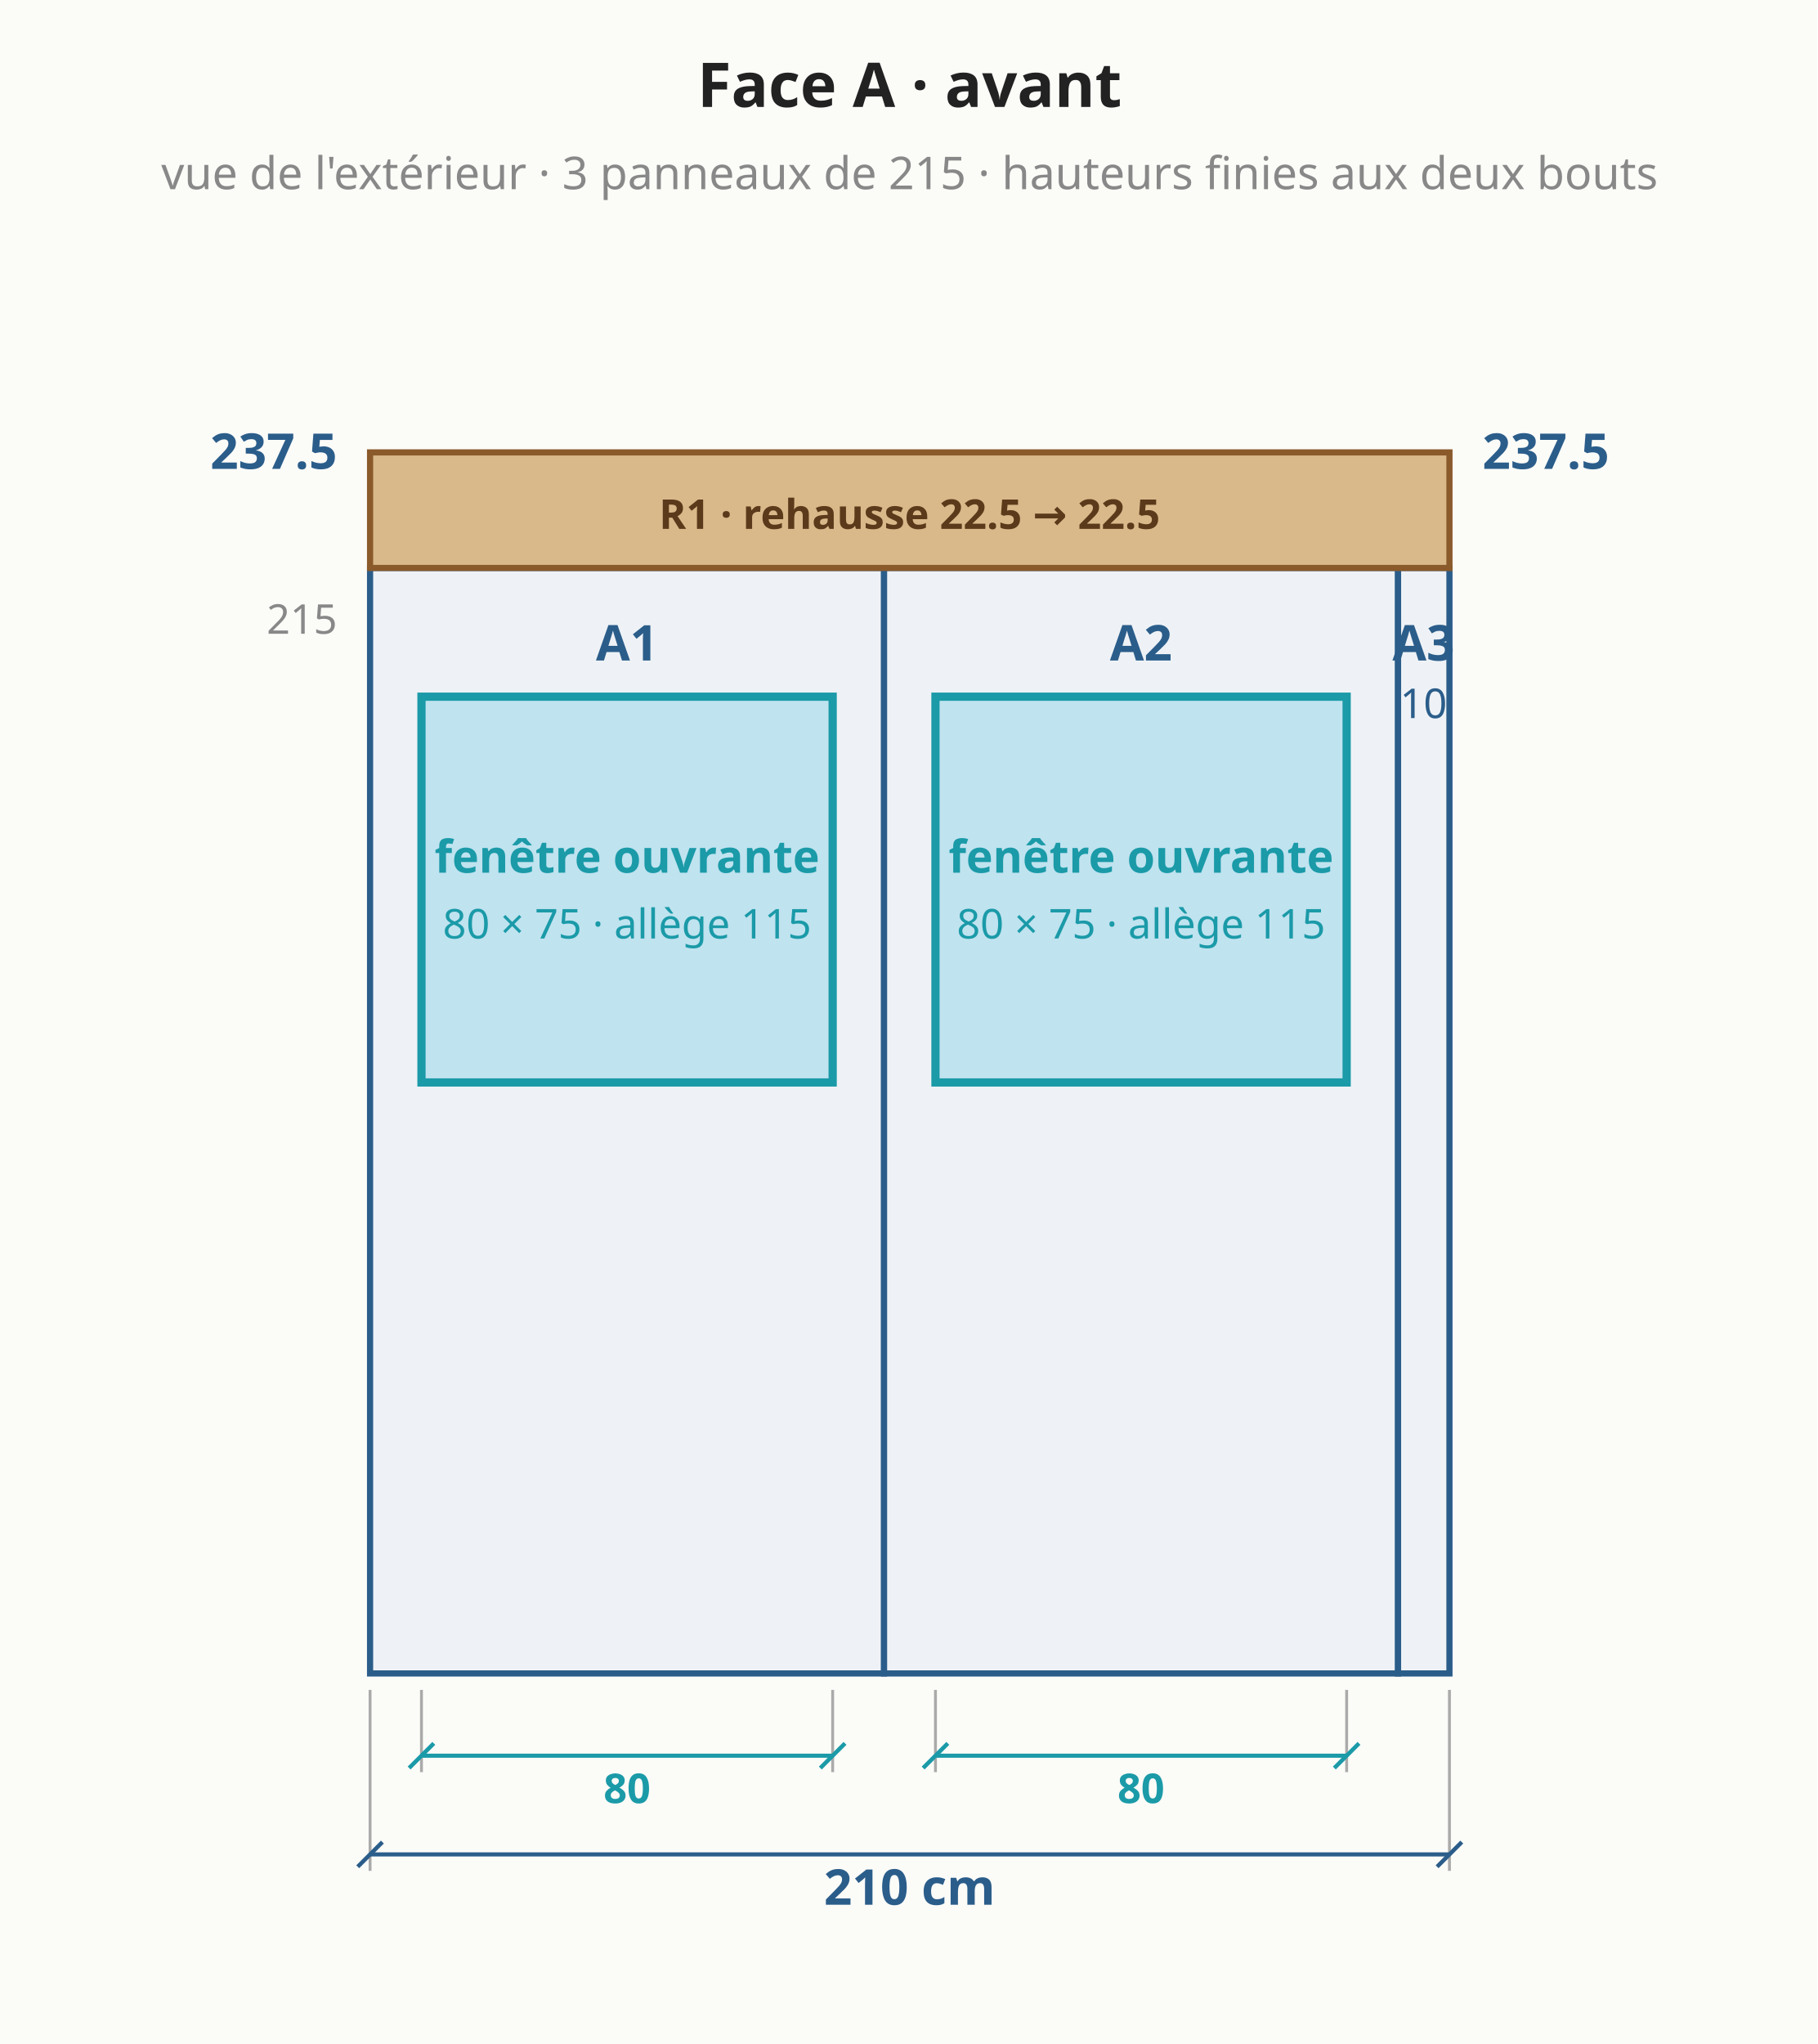
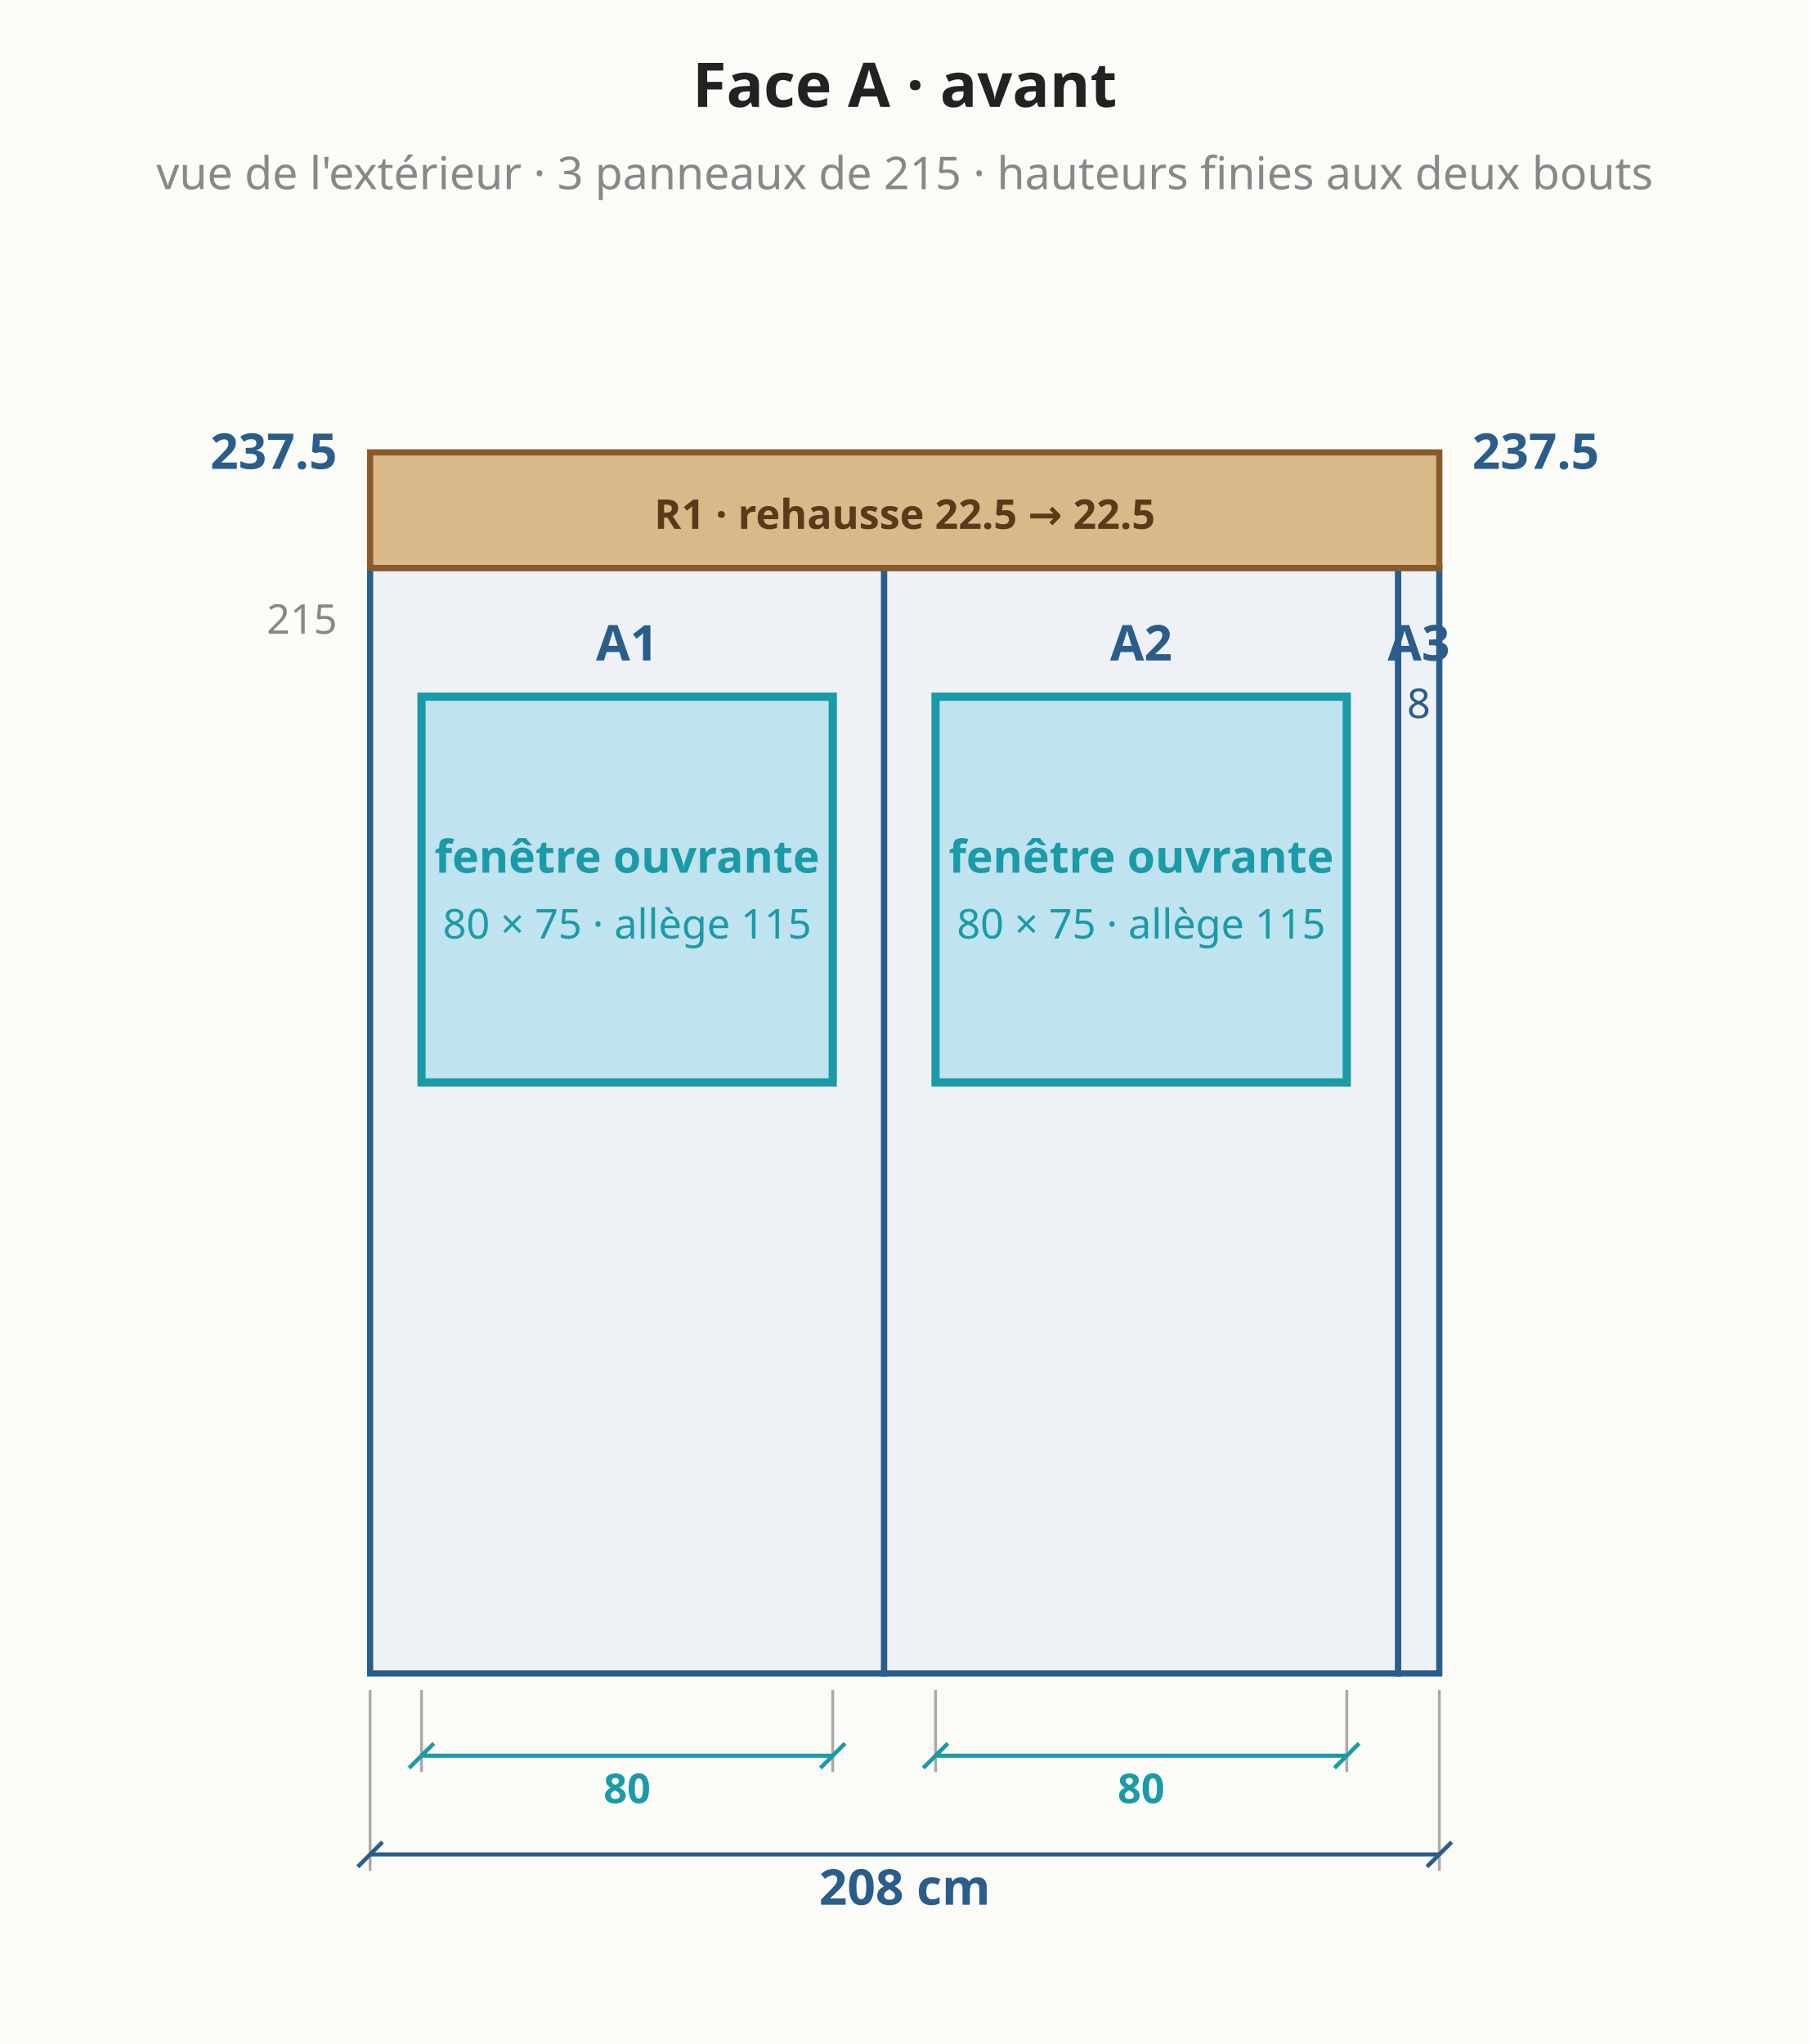
- <svg xmlns="http://www.w3.org/2000/svg" viewBox="0 0 442 497" font-family="system-ui,sans-serif" font-size="13">
-   <rect width="442" height="497" fill="#fbfbf8" />
+ <svg xmlns="http://www.w3.org/2000/svg" viewBox="0 0 440 497" font-family="system-ui,sans-serif" font-size="13">
+   <rect width="440" height="497" fill="#fbfbf8" />
  <polygon points="90.0,406.9 215.0,406.9 215.0,138.1 90.0,138.1" fill="#eef2f6" stroke="#2b5d8a" stroke-width="1.5" />
  <text x="152.5" y="160.6" text-anchor="middle" fill="#2b5d8a" font-size="12" font-weight="bold">A1</text>
  <polygon points="215.0,406.9 340.0,406.9 340.0,138.1 215.0,138.1" fill="#eef2f6" stroke="#2b5d8a" stroke-width="1.5" />
  <text x="277.5" y="160.6" text-anchor="middle" fill="#2b5d8a" font-size="12" font-weight="bold">A2</text>
-   <polygon points="340.0,406.9 352.5,406.9 352.5,138.1 340.0,138.1" fill="#eef2f6" stroke="#2b5d8a" stroke-width="1.5" />
-   <text x="346.2" y="160.6" text-anchor="middle" fill="#2b5d8a" font-size="12" font-weight="bold">A3</text>
-   <text x="346.2" y="174.6" text-anchor="middle" fill="#2b5d8a" font-size="10" font-weight="normal">10</text>
-   <polygon points="90.0,138.1 352.5,138.1 352.5,110.0 90.0,110.0" fill="#d9b98a" stroke="#8a5a2b" stroke-width="1.5" />
-   <text x="221.2" y="128.6" text-anchor="middle" fill="#5a3a1a" font-size="10" font-weight="bold">R1 · rehausse 22.5 → 22.5</text>
+   <polygon points="340.0,406.9 350.0,406.9 350.0,138.1 340.0,138.1" fill="#eef2f6" stroke="#2b5d8a" stroke-width="1.5" />
+   <text x="345.0" y="160.6" text-anchor="middle" fill="#2b5d8a" font-size="12" font-weight="bold">A3</text>
+   <text x="345.0" y="174.6" text-anchor="middle" fill="#2b5d8a" font-size="10" font-weight="normal">8</text>
+   <polygon points="90.0,138.1 350.0,138.1 350.0,110.0 90.0,110.0" fill="#d9b98a" stroke="#8a5a2b" stroke-width="1.5" />
+   <text x="220.0" y="128.6" text-anchor="middle" fill="#5a3a1a" font-size="10" font-weight="bold">R1 · rehausse 22.5 → 22.5</text>
  <rect x="102.5" y="169.4" width="100.0" height="93.8" fill="#bfe3ef" stroke="#1b9aa8" stroke-width="2" />
  <text x="152.5" y="212.2" text-anchor="middle" fill="#1b9aa8" font-size="11" font-weight="bold">fenêtre ouvrante</text>
  <text x="152.5" y="228.2" text-anchor="middle" fill="#1b9aa8" font-size="10" font-weight="normal">80 × 75 · allège 115</text>
  <line x1="102.5" y1="410.9" x2="102.5" y2="430.9" stroke="#aaa" stroke-width="0.7" />
  <line x1="202.5" y1="410.9" x2="202.5" y2="430.9" stroke="#aaa" stroke-width="0.7" />
  <line x1="102.5" y1="426.9" x2="202.5" y2="426.9" stroke="#1b9aa8" stroke-width="1" />
  <line x1="99.5" y1="429.9" x2="105.5" y2="423.9" stroke="#1b9aa8" stroke-width="1" />
  <line x1="199.5" y1="429.9" x2="205.5" y2="423.9" stroke="#1b9aa8" stroke-width="1" />
  <text x="152.5" y="434.9" text-anchor="middle" dominant-baseline="middle" fill="#1b9aa8" font-size="10" font-weight="bold" transform="rotate(0.0 152.5 434.9)">80</text>
  <rect x="227.5" y="169.4" width="100.0" height="93.8" fill="#bfe3ef" stroke="#1b9aa8" stroke-width="2" />
  <text x="277.5" y="212.2" text-anchor="middle" fill="#1b9aa8" font-size="11" font-weight="bold">fenêtre ouvrante</text>
  <text x="277.5" y="228.2" text-anchor="middle" fill="#1b9aa8" font-size="10" font-weight="normal">80 × 75 · allège 115</text>
  <line x1="227.5" y1="410.9" x2="227.5" y2="430.9" stroke="#aaa" stroke-width="0.7" />
  <line x1="327.5" y1="410.9" x2="327.5" y2="430.9" stroke="#aaa" stroke-width="0.7" />
  <line x1="227.5" y1="426.9" x2="327.5" y2="426.9" stroke="#1b9aa8" stroke-width="1" />
  <line x1="224.5" y1="429.9" x2="230.5" y2="423.9" stroke="#1b9aa8" stroke-width="1" />
  <line x1="324.5" y1="429.9" x2="330.5" y2="423.9" stroke="#1b9aa8" stroke-width="1" />
  <text x="277.5" y="434.9" text-anchor="middle" dominant-baseline="middle" fill="#1b9aa8" font-size="10" font-weight="bold" transform="rotate(0.0 277.5 434.9)">80</text>
  <line x1="90.0" y1="410.9" x2="90.0" y2="454.9" stroke="#aaa" stroke-width="0.7" />
-   <line x1="352.5" y1="410.9" x2="352.5" y2="454.9" stroke="#aaa" stroke-width="0.7" />
-   <line x1="90.0" y1="450.9" x2="352.5" y2="450.9" stroke="#2b5d8a" stroke-width="1" />
+   <line x1="350.0" y1="410.9" x2="350.0" y2="454.9" stroke="#aaa" stroke-width="0.7" />
+   <line x1="90.0" y1="450.9" x2="350.0" y2="450.9" stroke="#2b5d8a" stroke-width="1" />
  <line x1="87.0" y1="453.9" x2="93.0" y2="447.9" stroke="#2b5d8a" stroke-width="1" />
-   <line x1="349.5" y1="453.9" x2="355.5" y2="447.9" stroke="#2b5d8a" stroke-width="1" />
-   <text x="221.2" y="458.9" text-anchor="middle" dominant-baseline="middle" fill="#2b5d8a" font-size="12" font-weight="bold" transform="rotate(0.0 221.2 458.9)">210 cm</text>
+   <line x1="347.0" y1="453.9" x2="353.0" y2="447.9" stroke="#2b5d8a" stroke-width="1" />
+   <text x="220.0" y="458.9" text-anchor="middle" dominant-baseline="middle" fill="#2b5d8a" font-size="12" font-weight="bold" transform="rotate(0.0 220.0 458.9)">208 cm</text>
  <text x="82.0" y="114.0" text-anchor="end" fill="#2b5d8a" font-size="12" font-weight="bold">237.5</text>
-   <text x="360.5" y="114.0" text-anchor="start" fill="#2b5d8a" font-size="12" font-weight="bold">237.5</text>
+   <text x="358.0" y="114.0" text-anchor="start" fill="#2b5d8a" font-size="12" font-weight="bold">237.5</text>
  <text x="82.0" y="154.1" text-anchor="end" fill="#888" font-size="10" font-weight="normal">215</text>
-   <text x="221.2" y="26.0" text-anchor="middle" fill="#222" font-size="15" font-weight="bold">Face A · avant</text>
-   <text x="221.2" y="46.0" text-anchor="middle" fill="#888" font-size="11" font-weight="normal">vue de l'extérieur · 3 panneaux de 215 · hauteurs finies aux deux bouts</text>
+   <text x="220.0" y="26.0" text-anchor="middle" fill="#222" font-size="15" font-weight="bold">Face A · avant</text>
+   <text x="220.0" y="46.0" text-anchor="middle" fill="#888" font-size="11" font-weight="normal">vue de l'extérieur · 3 panneaux de 215 · hauteurs finies aux deux bouts</text>
</svg>
